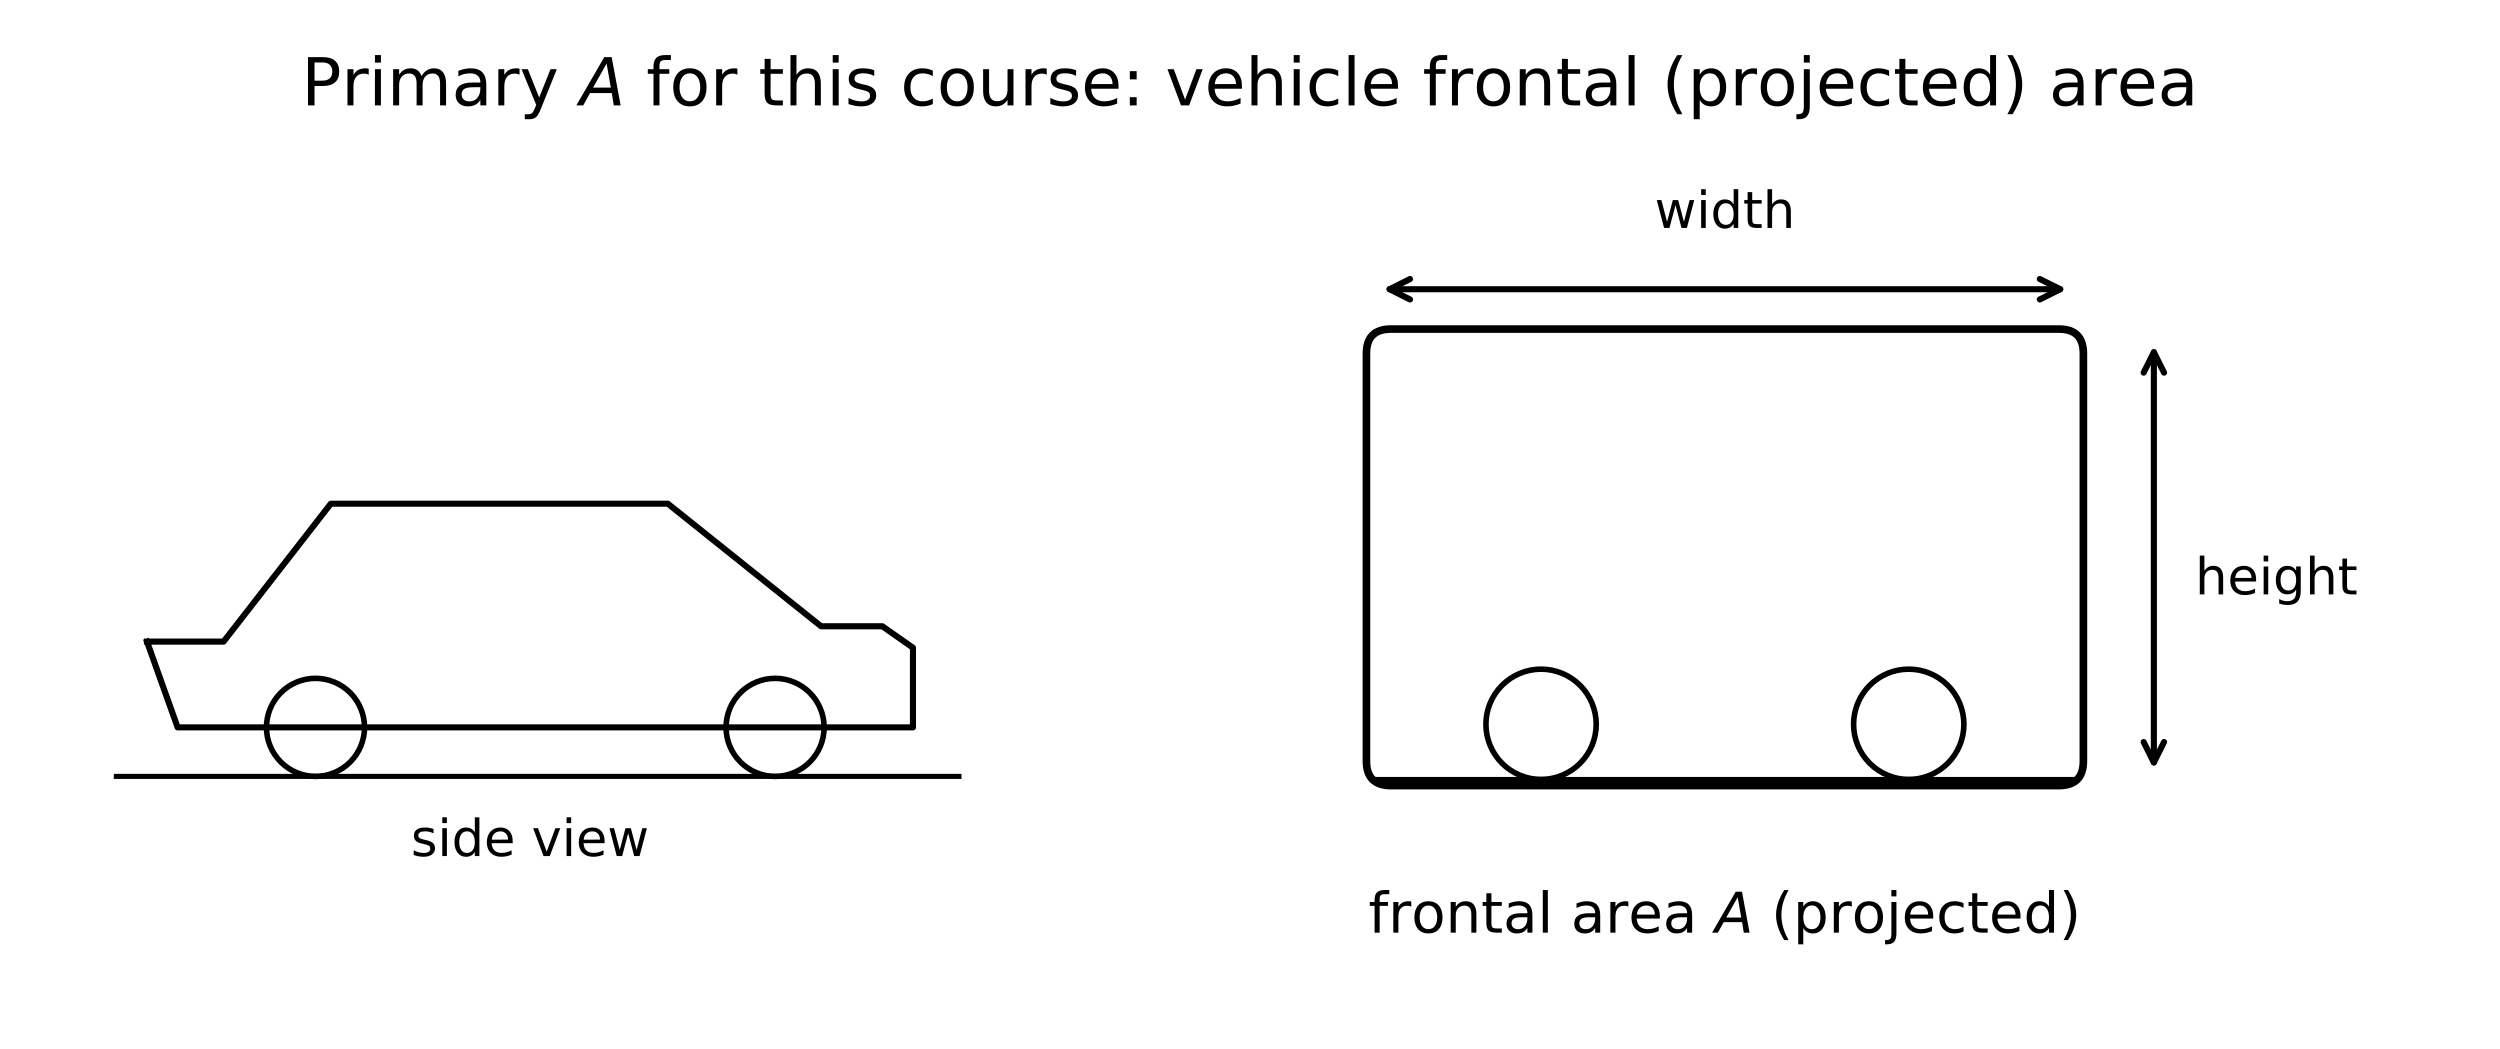
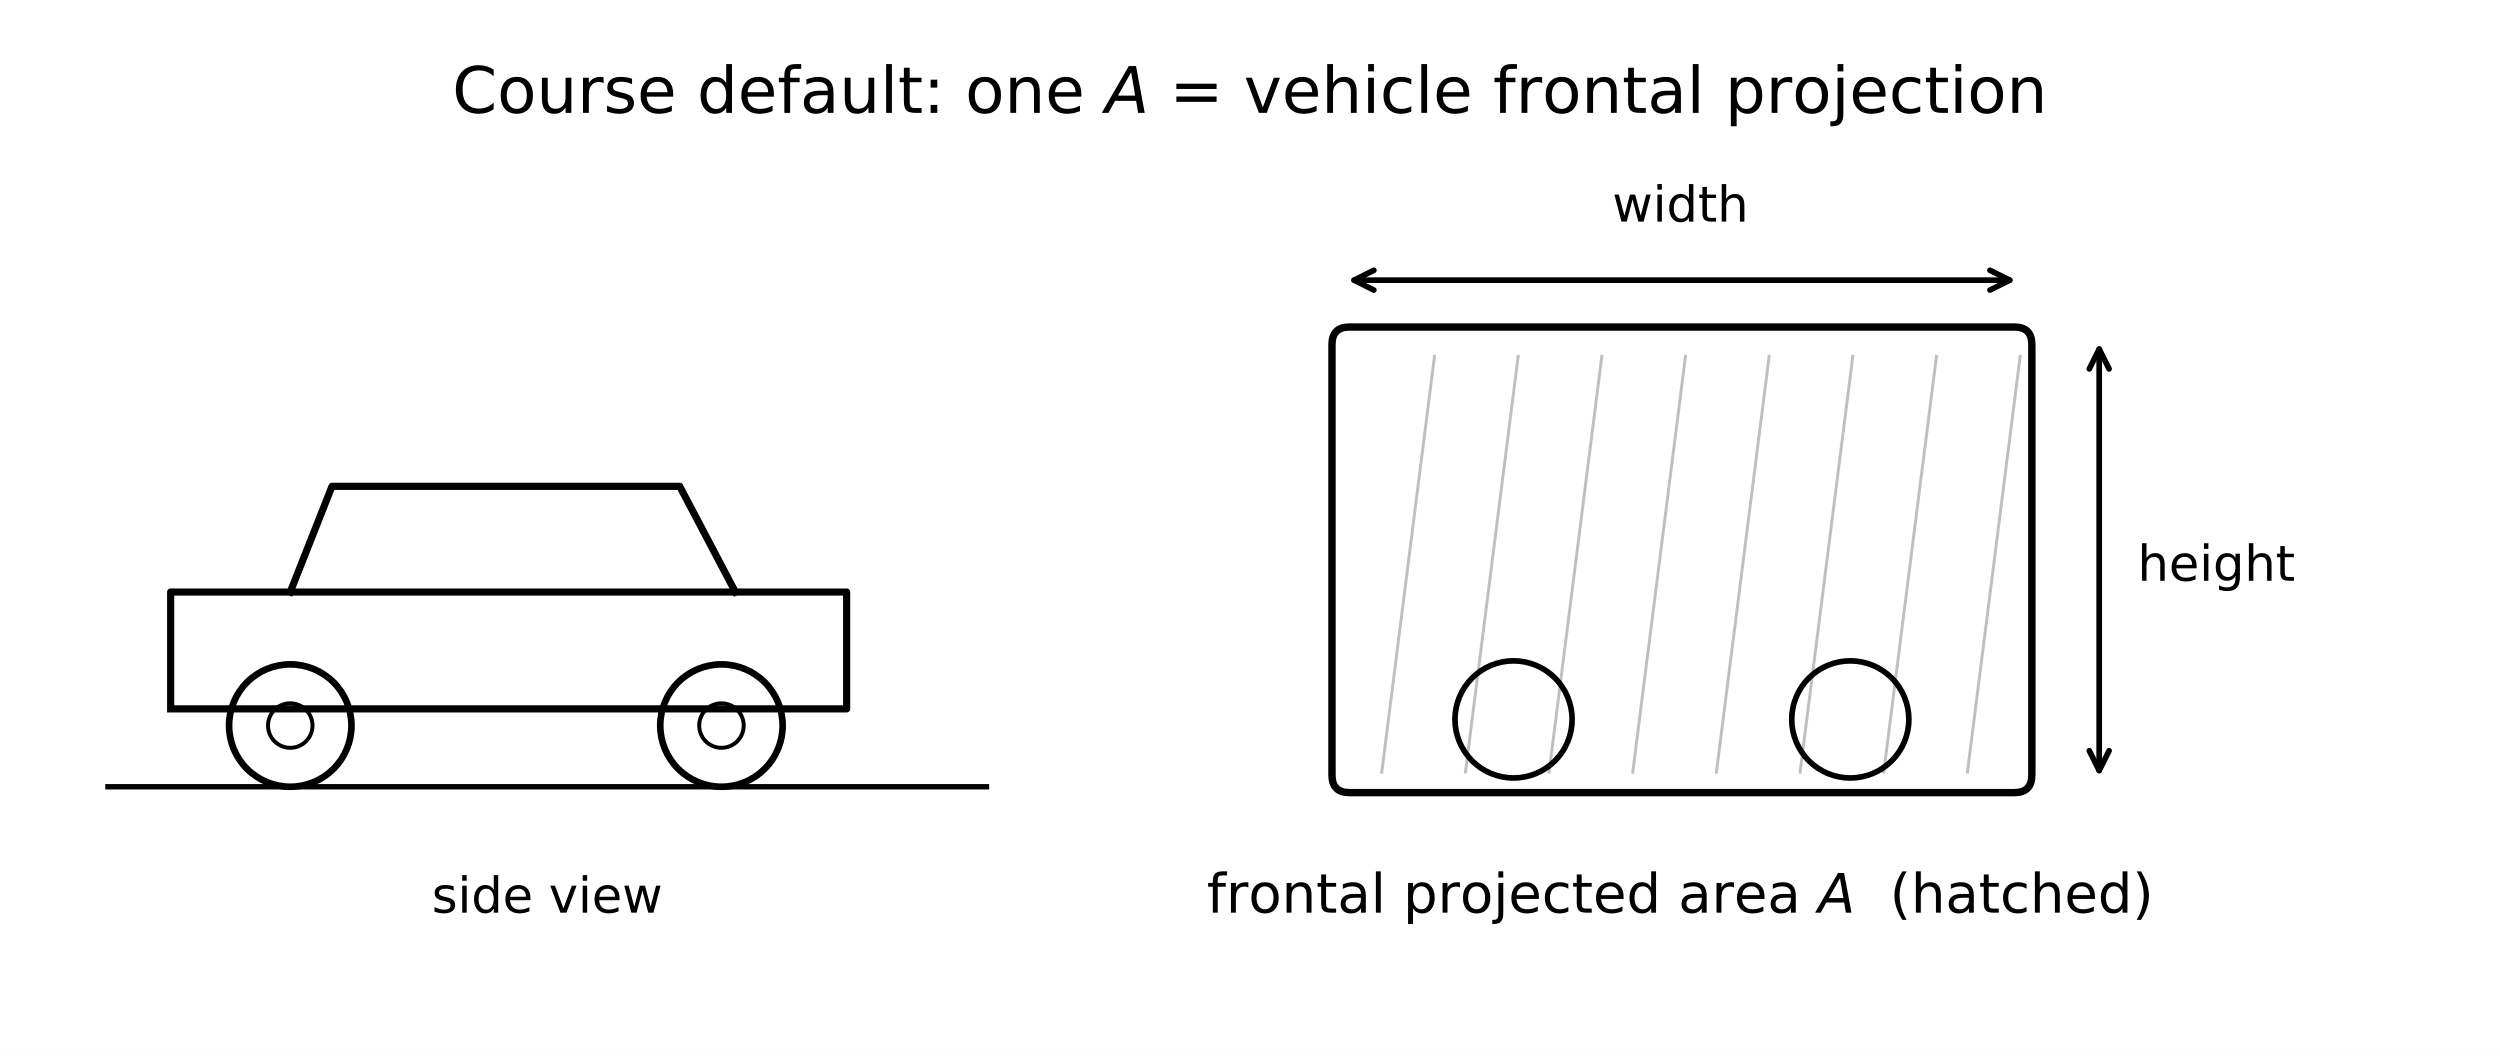
- <svg xmlns="http://www.w3.org/2000/svg" xmlns:xlink="http://www.w3.org/1999/xlink" width="490.32pt" height="205.738pt" viewBox="0 0 490.32 205.738" version="1.1">
+ <svg xmlns="http://www.w3.org/2000/svg" xmlns:xlink="http://www.w3.org/1999/xlink" width="505.8pt" height="213.609pt" viewBox="0 0 505.8 213.609" version="1.1">
  <defs>
    <style type="text/css">*{stroke-linejoin: round; stroke-linecap: butt}</style>
  </defs>
  <g id="figure_1">
    <g id="patch_1">
-       <path d="M 0 205.738  L 490.32 205.738  L 490.32 0  L 0 0  z " style="fill: #ffffff" />
+       <path d="M 0 213.609  L 505.8 213.609  L 505.8 0  L 0 0  z " style="fill: #ffffff" />
    </g>
    <g id="axes_1">
+       <g id="line2d_1">
+         <path d="M 279.56 156.216  L 290.224 72.088  " clip-path="url(#p36bef9a2fd)" style="fill: none; stroke: #bfbfbf; stroke-width: 0.6; stroke-linecap: square" />
+       </g>
+       <g id="line2d_2">
+         <path d="M 296.487 156.216  L 307.151 72.088  " clip-path="url(#p36bef9a2fd)" style="fill: none; stroke: #bfbfbf; stroke-width: 0.6; stroke-linecap: square" />
+       </g>
+       <g id="line2d_3">
+         <path d="M 313.414 156.216  L 324.078 72.088  " clip-path="url(#p36bef9a2fd)" style="fill: none; stroke: #bfbfbf; stroke-width: 0.6; stroke-linecap: square" />
+       </g>
+       <g id="line2d_4">
+         <path d="M 330.341 156.216  L 341.005 72.088  " clip-path="url(#p36bef9a2fd)" style="fill: none; stroke: #bfbfbf; stroke-width: 0.6; stroke-linecap: square" />
+       </g>
+       <g id="line2d_5">
+         <path d="M 347.268 156.216  L 357.932 72.088  " clip-path="url(#p36bef9a2fd)" style="fill: none; stroke: #bfbfbf; stroke-width: 0.6; stroke-linecap: square" />
+       </g>
+       <g id="line2d_6">
+         <path d="M 364.195 156.216  L 374.859 72.088  " clip-path="url(#p36bef9a2fd)" style="fill: none; stroke: #bfbfbf; stroke-width: 0.6; stroke-linecap: square" />
+       </g>
+       <g id="line2d_7">
+         <path d="M 381.122 156.216  L 391.786 72.088  " clip-path="url(#p36bef9a2fd)" style="fill: none; stroke: #bfbfbf; stroke-width: 0.6; stroke-linecap: square" />
+       </g>
+       <g id="line2d_8">
+         <path d="M 398.049 156.216  L 408.713 72.088  " clip-path="url(#p36bef9a2fd)" style="fill: none; stroke: #bfbfbf; stroke-width: 0.6; stroke-linecap: square" />
+       </g>
+       <g id="line2d_9">
+         <path d="M 21.847 159.178  L 199.58 159.178  " clip-path="url(#p36bef9a2fd)" style="fill: none; stroke: #000000; stroke-width: 1.1; stroke-linecap: square" />
+       </g>
+       <g id="line2d_10">
+         <path d="M 34.525 143.419  L 171.291 143.419  L 171.291 119.78  L 34.525 119.78  L 34.525 143.419  " clip-path="url(#p36bef9a2fd)" style="fill: none; stroke: #000000; stroke-width: 1.45; stroke-linecap: square" />
+       </g>
+       <g id="line2d_11">
+         <path d="M 58.726 119.78  L 67.169 98.393  L 137.521 98.393  L 148.778 119.78  " clip-path="url(#p36bef9a2fd)" style="fill: none; stroke: #000000; stroke-width: 1.45; stroke-linecap: square" />
+       </g>
      <g id="patch_2">
-         <path d="M 61.878 152.273  C 64.428 152.273 66.874 151.26 68.677 149.457  C 70.48 147.654 71.493 145.208 71.493 142.658  C 71.493 140.108 70.48 137.663 68.677 135.859  C 66.874 134.056 64.428 133.043 61.878 133.043  C 59.329 133.043 56.883 134.056 55.08 135.859  C 53.277 137.663 52.264 140.108 52.264 142.658  C 52.264 145.208 53.277 147.654 55.08 149.457  C 56.883 151.26 59.329 152.273 61.878 152.273  L 61.878 152.273  z " clip-path="url(#p92dc702e60)" style="fill: none; stroke: #000000; stroke-width: 1.1; stroke-linejoin: miter" />
+         <path d="M 58.726 159.178  C 62.01 159.178 65.16 157.873 67.482 155.551  C 69.804 153.229 71.108 150.079 71.108 146.796  C 71.108 143.512 69.804 140.362 67.482 138.04  C 65.16 135.718 62.01 134.414 58.726 134.414  C 55.443 134.414 52.293 135.718 49.971 138.04  C 47.649 140.362 46.344 143.512 46.344 146.796  C 46.344 150.079 47.649 153.229 49.971 155.551  C 52.293 157.873 55.443 159.178 58.726 159.178  L 58.726 159.178  z " clip-path="url(#p36bef9a2fd)" style="fill: none; stroke: #000000; stroke-width: 1.35; stroke-linejoin: miter" />
      </g>
      <g id="patch_3">
-         <path d="M 152.017 152.273  C 154.567 152.273 157.013 151.26 158.816 149.457  C 160.619 147.654 161.632 145.208 161.632 142.658  C 161.632 140.108 160.619 137.663 158.816 135.859  C 157.013 134.056 154.567 133.043 152.017 133.043  C 149.467 133.043 147.021 134.056 145.218 135.859  C 143.415 137.663 142.402 140.108 142.402 142.658  C 142.402 145.208 143.415 147.654 145.218 149.457  C 147.021 151.26 149.467 152.273 152.017 152.273  L 152.017 152.273  z " clip-path="url(#p92dc702e60)" style="fill: none; stroke: #000000; stroke-width: 1.1; stroke-linejoin: miter" />
+         <path d="M 58.726 151.298  C 59.92 151.298 61.066 150.824 61.91 149.979  C 62.754 149.135 63.229 147.99 63.229 146.796  C 63.229 145.602 62.754 144.456 61.91 143.612  C 61.066 142.768 59.92 142.293 58.726 142.293  C 57.532 142.293 56.387 142.768 55.543 143.612  C 54.698 144.456 54.224 145.602 54.224 146.796  C 54.224 147.99 54.698 149.135 55.543 149.979  C 56.387 150.824 57.532 151.298 58.726 151.298  L 58.726 151.298  z " clip-path="url(#p36bef9a2fd)" style="fill: none; stroke: #000000; stroke-width: 0.8; stroke-linejoin: miter" />
      </g>
      <g id="patch_4">
-         <path d="M 272.802 154.076  L 403.804 154.076  Q 408.611 154.076 408.611 149.268  L 408.611 69.346  Q 408.611 64.538 403.804 64.538  L 272.802 64.538  Q 267.995 64.538 267.995 69.346  L 267.995 149.268  Q 267.995 154.076 272.802 154.076  L 272.802 154.076  z " clip-path="url(#p92dc702e60)" style="fill: none; stroke: #000000; stroke-width: 1.5; stroke-linejoin: miter" />
+         <path d="M 145.964 159.178  C 149.248 159.178 152.397 157.873 154.719 155.551  C 157.041 153.229 158.346 150.079 158.346 146.796  C 158.346 143.512 157.041 140.362 154.719 138.04  C 152.397 135.718 149.248 134.414 145.964 134.414  C 142.68 134.414 139.53 135.718 137.208 138.04  C 134.886 140.362 133.582 143.512 133.582 146.796  C 133.582 150.079 134.886 153.229 137.208 155.551  C 139.53 157.873 142.68 159.178 145.964 159.178  L 145.964 159.178  z " clip-path="url(#p36bef9a2fd)" style="fill: none; stroke: #000000; stroke-width: 1.35; stroke-linejoin: miter" />
      </g>
      <g id="patch_5">
-         <path d="M 302.248 152.874  C 305.116 152.874 307.868 151.734 309.896 149.706  C 311.925 147.677 313.064 144.926 313.064 142.057  C 313.064 139.189 311.925 136.437 309.896 134.409  C 307.868 132.38 305.116 131.241 302.248 131.241  C 299.379 131.241 296.628 132.38 294.599 134.409  C 292.571 136.437 291.431 139.189 291.431 142.057  C 291.431 144.926 292.571 147.677 294.599 149.706  C 296.628 151.734 299.379 152.874 302.248 152.874  L 302.248 152.874  z " clip-path="url(#p92dc702e60)" style="fill: none; stroke: #000000; stroke-width: 1.1; stroke-linejoin: miter" />
-       </g>
-       <g id="patch_6">
-         <path d="M 374.358 152.874  C 377.227 152.874 379.979 151.734 382.007 149.706  C 384.035 147.677 385.175 144.926 385.175 142.057  C 385.175 139.189 384.035 136.437 382.007 134.409  C 379.979 132.38 377.227 131.241 374.358 131.241  C 371.49 131.241 368.738 132.38 366.71 134.409  C 364.682 136.437 363.542 139.189 363.542 142.057  C 363.542 144.926 364.682 147.677 366.71 149.706  C 368.738 151.734 371.49 152.874 374.358 152.874  L 374.358 152.874  z " clip-path="url(#p92dc702e60)" style="fill: none; stroke: #000000; stroke-width: 1.1; stroke-linejoin: miter" />
-       </g>
-       <g id="line2d_1">
-         <path d="M 28.828 125.832  L 43.851 125.832  L 64.883 98.791  L 130.985 98.791  L 161.031 122.828  L 173.049 122.828  L 179.058 127.034  L 179.058 142.658  L 167.04 142.658  L 34.837 142.658  L 28.828 125.832  " clip-path="url(#p92dc702e60)" style="fill: none; stroke: #000000; stroke-width: 1.2; stroke-linecap: square" />
-       </g>
-       <g id="line2d_2">
-         <path d="M 22.818 152.273  L 188.072 152.273  " clip-path="url(#p92dc702e60)" style="fill: none; stroke: #000000; stroke-linecap: square" />
-       </g>
-       <g id="line2d_3">
-         <path d="M 269.197 152.874  L 407.409 152.874  " clip-path="url(#p92dc702e60)" style="fill: none; stroke: #000000; stroke-linecap: square" />
+         <path d="M 145.964 151.298  C 147.158 151.298 148.303 150.824 149.148 149.979  C 149.992 149.135 150.466 147.99 150.466 146.796  C 150.466 145.602 149.992 144.456 149.148 143.612  C 148.303 142.768 147.158 142.293 145.964 142.293  C 144.77 142.293 143.624 142.768 142.78 143.612  C 141.936 144.456 141.461 145.602 141.461 146.796  C 141.461 147.99 141.936 149.135 142.78 149.979  C 143.624 150.824 144.77 151.298 145.964 151.298  L 145.964 151.298  z " clip-path="url(#p36bef9a2fd)" style="fill: none; stroke: #000000; stroke-width: 0.8; stroke-linejoin: miter" />
      </g>
      <g id="text_1">
-         <g transform="translate(80.59542 167.8969) scale(0.1 -0.1)">
+         <g transform="translate(87.36568 184.6529) scale(0.1 -0.1)">
          <defs>
            <path id="DejaVuSans-73" d="M 2834 3397  L 2834 2853  Q 2591 2978 2328 3040  Q 2066 3103 1784 3103  Q 1356 3103 1142 2972  Q 928 2841 928 2578  Q 928 2378 1081 2264  Q 1234 2150 1697 2047  L 1894 2003  Q 2506 1872 2764 1633  Q 3022 1394 3022 966  Q 3022 478 2636 193  Q 2250 -91 1575 -91  Q 1294 -91 989 -36  Q 684 19 347 128  L 347 722  Q 666 556 975 473  Q 1284 391 1588 391  Q 1994 391 2212 530  Q 2431 669 2431 922  Q 2431 1156 2273 1281  Q 2116 1406 1581 1522  L 1381 1569  Q 847 1681 609 1914  Q 372 2147 372 2553  Q 372 3047 722 3315  Q 1072 3584 1716 3584  Q 2034 3584 2315 3537  Q 2597 3491 2834 3397  z " transform="scale(0.015625)" />
            <path id="DejaVuSans-69" d="M 603 3500  L 1178 3500  L 1178 0  L 603 0  L 603 3500  z M 603 4863  L 1178 4863  L 1178 4134  L 603 4134  L 603 4863  z " transform="scale(0.015625)" />
            <path id="DejaVuSans-64" d="M 2906 2969  L 2906 4863  L 3481 4863  L 3481 0  L 2906 0  L 2906 525  Q 2725 213 2448 61  Q 2172 -91 1784 -91  Q 1150 -91 751 415  Q 353 922 353 1747  Q 353 2572 751 3078  Q 1150 3584 1784 3584  Q 2172 3584 2448 3432  Q 2725 3281 2906 2969  z M 947 1747  Q 947 1113 1208 752  Q 1469 391 1925 391  Q 2381 391 2643 752  Q 2906 1113 2906 1747  Q 2906 2381 2643 2742  Q 2381 3103 1925 3103  Q 1469 3103 1208 2742  Q 947 2381 947 1747  z " transform="scale(0.015625)" />
            <path id="DejaVuSans-65" d="M 3597 1894  L 3597 1613  L 953 1613  Q 991 1019 1311 708  Q 1631 397 2203 397  Q 2534 397 2845 478  Q 3156 559 3463 722  L 3463 178  Q 3153 47 2828 -22  Q 2503 -91 2169 -91  Q 1331 -91 842 396  Q 353 884 353 1716  Q 353 2575 817 3079  Q 1281 3584 2069 3584  Q 2775 3584 3186 3129  Q 3597 2675 3597 1894  z M 3022 2063  Q 3016 2534 2758 2815  Q 2500 3097 2075 3097  Q 1594 3097 1305 2825  Q 1016 2553 972 2059  L 3022 2063  z " transform="scale(0.015625)" />
            <path id="DejaVuSans-20" transform="scale(0.015625)" />
            <path id="DejaVuSans-76" d="M 191 3500  L 800 3500  L 1894 563  L 2988 3500  L 3597 3500  L 2284 0  L 1503 0  L 191 3500  z " transform="scale(0.015625)" />
            <path id="DejaVuSans-77" d="M 269 3500  L 844 3500  L 1563 769  L 2278 3500  L 2956 3500  L 3675 769  L 4391 3500  L 4966 3500  L 4050 0  L 3372 0  L 2619 2869  L 1863 0  L 1184 0  L 269 3500  z " transform="scale(0.015625)" />
          </defs>
          <use xlink:href="#DejaVuSans-73" />
          <use xlink:href="#DejaVuSans-69" transform="translate(52.09961 0)" />
          <use xlink:href="#DejaVuSans-64" transform="translate(79.88281 0)" />
          <use xlink:href="#DejaVuSans-65" transform="translate(143.3594 0)" />
          <use xlink:href="#DejaVuSans-20" transform="translate(204.8828 0)" />
          <use xlink:href="#DejaVuSans-76" transform="translate(236.6699 0)" />
          <use xlink:href="#DejaVuSans-69" transform="translate(295.8496 0)" />
          <use xlink:href="#DejaVuSans-65" transform="translate(323.6328 0)" />
          <use xlink:href="#DejaVuSans-77" transform="translate(385.1562 0)" />
        </g>
      </g>
+       <g id="patch_6">
+         <path d="M 273.043 160.363  L 407.528 160.363  Q 411.083 160.363 411.083 156.808  L 411.083 69.719  Q 411.083 66.164 407.528 66.164  L 273.043 66.164  Q 269.488 66.164 269.488 69.719  L 269.488 156.808  Q 269.488 160.363 273.043 160.363  L 273.043 160.363  z " clip-path="url(#p36bef9a2fd)" style="fill: none; stroke: #000000; stroke-width: 1.5; stroke-linejoin: miter" />
+       </g>
      <g id="patch_7">
-         <path d="M 404.064 56.726  Q 338.301 56.726 272.538 56.726  " style="fill: none; stroke: #000000; stroke-width: 1.2; stroke-linecap: round" />
-         <path d="M 400.064 54.726  L 404.064 56.726  L 400.064 58.726  " style="fill: none; stroke: #000000; stroke-width: 1.2; stroke-linecap: round" />
-         <path d="M 276.538 58.726  L 272.538 56.726  L 276.538 54.726  " style="fill: none; stroke: #000000; stroke-width: 1.2; stroke-linecap: round" />
+         <path d="M 306.22 157.4  C 309.362 157.4 312.376 156.152 314.598 153.93  C 316.82 151.708 318.069 148.694 318.069 145.552  C 318.069 142.409 316.82 139.395 314.598 137.173  C 312.376 134.951 309.362 133.703 306.22 133.703  C 303.078 133.703 300.064 134.951 297.842 137.173  C 295.62 139.395 294.371 142.409 294.371 145.552  C 294.371 148.694 295.62 151.708 297.842 153.93  C 300.064 156.152 303.078 157.4 306.22 157.4  L 306.22 157.4  z " clip-path="url(#p36bef9a2fd)" style="fill: none; stroke: #000000; stroke-width: 1.15; stroke-linejoin: miter" />
      </g>
      <g id="patch_8">
-         <path d="M 422.432 69.084  Q 422.432 109.309 422.432 149.534  " style="fill: none; stroke: #000000; stroke-width: 1.2; stroke-linecap: round" />
-         <path d="M 420.432 73.084  L 422.432 69.084  L 424.432 73.084  " style="fill: none; stroke: #000000; stroke-width: 1.2; stroke-linecap: round" />
-         <path d="M 424.432 145.534  L 422.432 149.534  L 420.432 145.534  " style="fill: none; stroke: #000000; stroke-width: 1.2; stroke-linecap: round" />
+         <path d="M 374.351 157.4  C 377.493 157.4 380.508 156.152 382.73 153.93  C 384.952 151.708 386.2 148.694 386.2 145.552  C 386.2 142.409 384.952 139.395 382.73 137.173  C 380.508 134.951 377.493 133.703 374.351 133.703  C 371.209 133.703 368.195 134.951 365.973 137.173  C 363.751 139.395 362.502 142.409 362.502 145.552  C 362.502 148.694 363.751 151.708 365.973 153.93  C 368.195 156.152 371.209 157.4 374.351 157.4  L 374.351 157.4  z " clip-path="url(#p36bef9a2fd)" style="fill: none; stroke: #000000; stroke-width: 1.15; stroke-linejoin: miter" />
+       </g>
+       <g id="patch_9">
+         <path d="M 406.611 56.685  Q 340.284 56.685 273.957 56.685  " style="fill: none; stroke: #000000; stroke-width: 1.15; stroke-linecap: round" />
+         <path d="M 402.611 54.685  L 406.611 56.685  L 402.611 58.685  " style="fill: none; stroke: #000000; stroke-width: 1.15; stroke-linecap: round" />
+         <path d="M 277.957 58.685  L 273.957 56.685  L 277.957 54.685  " style="fill: none; stroke: #000000; stroke-width: 1.15; stroke-linecap: round" />
+       </g>
+       <g id="patch_10">
+         <path d="M 424.709 70.633  Q 424.709 113.263 424.709 155.894  " style="fill: none; stroke: #000000; stroke-width: 1.15; stroke-linecap: round" />
+         <path d="M 422.709 74.633  L 424.709 70.633  L 426.709 74.633  " style="fill: none; stroke: #000000; stroke-width: 1.15; stroke-linecap: round" />
+         <path d="M 426.709 151.894  L 424.709 155.894  L 422.709 151.894  " style="fill: none; stroke: #000000; stroke-width: 1.15; stroke-linecap: round" />
      </g>
      <g id="text_2">
-         <g transform="translate(324.5218 44.70769) scale(0.1 -0.1)">
+         <g transform="translate(326.2081 44.836) scale(0.1 -0.1)">
          <defs>
            <path id="DejaVuSans-74" d="M 1172 4494  L 1172 3500  L 2356 3500  L 2356 3053  L 1172 3053  L 1172 1153  Q 1172 725 1289 603  Q 1406 481 1766 481  L 2356 481  L 2356 0  L 1766 0  Q 1100 0 847 248  Q 594 497 594 1153  L 594 3053  L 172 3053  L 172 3500  L 594 3500  L 594 4494  L 1172 4494  z " transform="scale(0.015625)" />
            <path id="DejaVuSans-68" d="M 3513 2113  L 3513 0  L 2938 0  L 2938 2094  Q 2938 2591 2744 2837  Q 2550 3084 2163 3084  Q 1697 3084 1428 2787  Q 1159 2491 1159 1978  L 1159 0  L 581 0  L 581 4863  L 1159 4863  L 1159 2956  Q 1366 3272 1645 3428  Q 1925 3584 2291 3584  Q 2894 3584 3203 3211  Q 3513 2838 3513 2113  z " transform="scale(0.015625)" />
          </defs>
          <use xlink:href="#DejaVuSans-77" />
          <use xlink:href="#DejaVuSans-69" transform="translate(81.78711 0)" />
          <use xlink:href="#DejaVuSans-64" transform="translate(109.5703 0)" />
          <use xlink:href="#DejaVuSans-74" transform="translate(173.0469 0)" />
          <use xlink:href="#DejaVuSans-68" transform="translate(212.2559 0)" />
        </g>
      </g>
      <g id="text_3">
-         <g transform="translate(430.5317 116.5732) scale(0.1 -0.1)">
+         <g transform="translate(432.4692 117.5038) scale(0.1 -0.1)">
          <defs>
            <path id="DejaVuSans-67" d="M 2906 1791  Q 2906 2416 2648 2759  Q 2391 3103 1925 3103  Q 1463 3103 1205 2759  Q 947 2416 947 1791  Q 947 1169 1205 825  Q 1463 481 1925 481  Q 2391 481 2648 825  Q 2906 1169 2906 1791  z M 3481 434  Q 3481 -459 3084 -895  Q 2688 -1331 1869 -1331  Q 1566 -1331 1297 -1286  Q 1028 -1241 775 -1147  L 775 -588  Q 1028 -725 1275 -790  Q 1522 -856 1778 -856  Q 2344 -856 2625 -561  Q 2906 -266 2906 331  L 2906 616  Q 2728 306 2450 153  Q 2172 0 1784 0  Q 1141 0 747 490  Q 353 981 353 1791  Q 353 2603 747 3093  Q 1141 3584 1784 3584  Q 2172 3584 2450 3431  Q 2728 3278 2906 2969  L 2906 3500  L 3481 3500  L 3481 434  z " transform="scale(0.015625)" />
          </defs>
          <use xlink:href="#DejaVuSans-68" />
          <use xlink:href="#DejaVuSans-65" transform="translate(63.37891 0)" />
          <use xlink:href="#DejaVuSans-69" transform="translate(124.9023 0)" />
          <use xlink:href="#DejaVuSans-67" transform="translate(152.6855 0)" />
          <use xlink:href="#DejaVuSans-68" transform="translate(216.1621 0)" />
          <use xlink:href="#DejaVuSans-74" transform="translate(279.541 0)" />
        </g>
      </g>
      <g id="text_4">
-         <g transform="translate(268.3981 182.92) scale(0.11 -0.11)">
+         <g transform="translate(244.1793 184.6529) scale(0.11 -0.11)">
          <defs>
            <path id="DejaVuSans-66" d="M 2375 4863  L 2375 4384  L 1825 4384  Q 1516 4384 1395 4259  Q 1275 4134 1275 3809  L 1275 3500  L 2222 3500  L 2222 3053  L 1275 3053  L 1275 0  L 697 0  L 697 3053  L 147 3053  L 147 3500  L 697 3500  L 697 3744  Q 697 4328 969 4595  Q 1241 4863 1831 4863  L 2375 4863  z " transform="scale(0.015625)" />
            <path id="DejaVuSans-72" d="M 2631 2963  Q 2534 3019 2420 3045  Q 2306 3072 2169 3072  Q 1681 3072 1420 2755  Q 1159 2438 1159 1844  L 1159 0  L 581 0  L 581 3500  L 1159 3500  L 1159 2956  Q 1341 3275 1631 3429  Q 1922 3584 2338 3584  Q 2397 3584 2469 3576  Q 2541 3569 2628 3553  L 2631 2963  z " transform="scale(0.015625)" />
            <path id="DejaVuSans-6f" d="M 1959 3097  Q 1497 3097 1228 2736  Q 959 2375 959 1747  Q 959 1119 1226 758  Q 1494 397 1959 397  Q 2419 397 2687 759  Q 2956 1122 2956 1747  Q 2956 2369 2687 2733  Q 2419 3097 1959 3097  z M 1959 3584  Q 2709 3584 3137 3096  Q 3566 2609 3566 1747  Q 3566 888 3137 398  Q 2709 -91 1959 -91  Q 1206 -91 779 398  Q 353 888 353 1747  Q 353 2609 779 3096  Q 1206 3584 1959 3584  z " transform="scale(0.015625)" />
            <path id="DejaVuSans-6e" d="M 3513 2113  L 3513 0  L 2938 0  L 2938 2094  Q 2938 2591 2744 2837  Q 2550 3084 2163 3084  Q 1697 3084 1428 2787  Q 1159 2491 1159 1978  L 1159 0  L 581 0  L 581 3500  L 1159 3500  L 1159 2956  Q 1366 3272 1645 3428  Q 1925 3584 2291 3584  Q 2894 3584 3203 3211  Q 3513 2838 3513 2113  z " transform="scale(0.015625)" />
            <path id="DejaVuSans-61" d="M 2194 1759  Q 1497 1759 1228 1600  Q 959 1441 959 1056  Q 959 750 1161 570  Q 1363 391 1709 391  Q 2188 391 2477 730  Q 2766 1069 2766 1631  L 2766 1759  L 2194 1759  z M 3341 1997  L 3341 0  L 2766 0  L 2766 531  Q 2569 213 2275 61  Q 1981 -91 1556 -91  Q 1019 -91 701 211  Q 384 513 384 1019  Q 384 1609 779 1909  Q 1175 2209 1959 2209  L 2766 2209  L 2766 2266  Q 2766 2663 2505 2880  Q 2244 3097 1772 3097  Q 1472 3097 1187 3025  Q 903 2953 641 2809  L 641 3341  Q 956 3463 1253 3523  Q 1550 3584 1831 3584  Q 2591 3584 2966 3190  Q 3341 2797 3341 1997  z " transform="scale(0.015625)" />
            <path id="DejaVuSans-6c" d="M 603 4863  L 1178 4863  L 1178 0  L 603 0  L 603 4863  z " transform="scale(0.015625)" />
-             <path id="DejaVuSans-Oblique-41" d="M 2356 4666  L 3072 4666  L 3938 0  L 3278 0  L 3084 1197  L 984 1197  L 325 0  L -341 0  L 2356 4666  z M 2584 4044  L 1275 1722  L 2988 1722  L 2584 4044  z " transform="scale(0.015625)" />
-             <path id="DejaVuSans-28" d="M 1984 4856  Q 1566 4138 1362 3434  Q 1159 2731 1159 2009  Q 1159 1288 1364 580  Q 1569 -128 1984 -844  L 1484 -844  Q 1016 -109 783 600  Q 550 1309 550 2009  Q 550 2706 781 3412  Q 1013 4119 1484 4856  L 1984 4856  z " transform="scale(0.015625)" />
            <path id="DejaVuSans-70" d="M 1159 525  L 1159 -1331  L 581 -1331  L 581 3500  L 1159 3500  L 1159 2969  Q 1341 3281 1617 3432  Q 1894 3584 2278 3584  Q 2916 3584 3314 3078  Q 3713 2572 3713 1747  Q 3713 922 3314 415  Q 2916 -91 2278 -91  Q 1894 -91 1617 61  Q 1341 213 1159 525  z M 3116 1747  Q 3116 2381 2855 2742  Q 2594 3103 2138 3103  Q 1681 3103 1420 2742  Q 1159 2381 1159 1747  Q 1159 1113 1420 752  Q 1681 391 2138 391  Q 2594 391 2855 752  Q 3116 1113 3116 1747  z " transform="scale(0.015625)" />
            <path id="DejaVuSans-6a" d="M 603 3500  L 1178 3500  L 1178 -63  Q 1178 -731 923 -1031  Q 669 -1331 103 -1331  L -116 -1331  L -116 -844  L 38 -844  Q 366 -844 484 -692  Q 603 -541 603 -63  L 603 3500  z M 603 4863  L 1178 4863  L 1178 4134  L 603 4134  L 603 4863  z " transform="scale(0.015625)" />
            <path id="DejaVuSans-63" d="M 3122 3366  L 3122 2828  Q 2878 2963 2633 3030  Q 2388 3097 2138 3097  Q 1578 3097 1268 2742  Q 959 2388 959 1747  Q 959 1106 1268 751  Q 1578 397 2138 397  Q 2388 397 2633 464  Q 2878 531 3122 666  L 3122 134  Q 2881 22 2623 -34  Q 2366 -91 2075 -91  Q 1284 -91 818 406  Q 353 903 353 1747  Q 353 2603 823 3093  Q 1294 3584 2113 3584  Q 2378 3584 2631 3529  Q 2884 3475 3122 3366  z " transform="scale(0.015625)" />
+             <path id="DejaVuSans-Oblique-41" d="M 2356 4666  L 3072 4666  L 3938 0  L 3278 0  L 3084 1197  L 984 1197  L 325 0  L -341 0  L 2356 4666  z M 2584 4044  L 1275 1722  L 2988 1722  L 2584 4044  z " transform="scale(0.015625)" />
+             <path id="DejaVuSans-28" d="M 1984 4856  Q 1566 4138 1362 3434  Q 1159 2731 1159 2009  Q 1159 1288 1364 580  Q 1569 -128 1984 -844  L 1484 -844  Q 1016 -109 783 600  Q 550 1309 550 2009  Q 550 2706 781 3412  Q 1013 4119 1484 4856  L 1984 4856  z " transform="scale(0.015625)" />
            <path id="DejaVuSans-29" d="M 513 4856  L 1013 4856  Q 1481 4119 1714 3412  Q 1947 2706 1947 2009  Q 1947 1309 1714 600  Q 1481 -109 1013 -844  L 513 -844  Q 928 -128 1133 580  Q 1338 1288 1338 2009  Q 1338 2731 1133 3434  Q 928 4138 513 4856  z " transform="scale(0.015625)" />
          </defs>
          <use xlink:href="#DejaVuSans-66" transform="translate(0 0.015625)" />
          <use xlink:href="#DejaVuSans-72" transform="translate(35.20508 0.015625)" />
          <use xlink:href="#DejaVuSans-6f" transform="translate(76.31836 0.015625)" />
          <use xlink:href="#DejaVuSans-6e" transform="translate(137.5 0.015625)" />
          <use xlink:href="#DejaVuSans-74" transform="translate(200.8789 0.015625)" />
          <use xlink:href="#DejaVuSans-61" transform="translate(240.0879 0.015625)" />
          <use xlink:href="#DejaVuSans-6c" transform="translate(301.3672 0.015625)" />
          <use xlink:href="#DejaVuSans-20" transform="translate(329.1504 0.015625)" />
-           <use xlink:href="#DejaVuSans-61" transform="translate(360.9375 0.015625)" />
-           <use xlink:href="#DejaVuSans-72" transform="translate(422.2168 0.015625)" />
-           <use xlink:href="#DejaVuSans-65" transform="translate(463.3301 0.015625)" />
-           <use xlink:href="#DejaVuSans-61" transform="translate(524.8535 0.015625)" />
-           <use xlink:href="#DejaVuSans-20" transform="translate(586.1328 0.015625)" />
-           <use xlink:href="#DejaVuSans-Oblique-41" transform="translate(617.9199 0.015625)" />
-           <use xlink:href="#DejaVuSans-20" transform="translate(686.3281 0.015625)" />
-           <use xlink:href="#DejaVuSans-28" transform="translate(718.1152 0.015625)" />
-           <use xlink:href="#DejaVuSans-70" transform="translate(757.1289 0.015625)" />
-           <use xlink:href="#DejaVuSans-72" transform="translate(820.6055 0.015625)" />
-           <use xlink:href="#DejaVuSans-6f" transform="translate(861.7188 0.015625)" />
-           <use xlink:href="#DejaVuSans-6a" transform="translate(922.9004 0.015625)" />
-           <use xlink:href="#DejaVuSans-65" transform="translate(950.6836 0.015625)" />
-           <use xlink:href="#DejaVuSans-63" transform="translate(1012.207 0.015625)" />
-           <use xlink:href="#DejaVuSans-74" transform="translate(1067.188 0.015625)" />
-           <use xlink:href="#DejaVuSans-65" transform="translate(1106.396 0.015625)" />
-           <use xlink:href="#DejaVuSans-64" transform="translate(1167.92 0.015625)" />
-           <use xlink:href="#DejaVuSans-29" transform="translate(1231.396 0.015625)" />
+           <use xlink:href="#DejaVuSans-70" transform="translate(360.9375 0.015625)" />
+           <use xlink:href="#DejaVuSans-72" transform="translate(424.4141 0.015625)" />
+           <use xlink:href="#DejaVuSans-6f" transform="translate(465.5273 0.015625)" />
+           <use xlink:href="#DejaVuSans-6a" transform="translate(526.709 0.015625)" />
+           <use xlink:href="#DejaVuSans-65" transform="translate(554.4922 0.015625)" />
+           <use xlink:href="#DejaVuSans-63" transform="translate(616.0156 0.015625)" />
+           <use xlink:href="#DejaVuSans-74" transform="translate(670.9961 0.015625)" />
+           <use xlink:href="#DejaVuSans-65" transform="translate(710.2051 0.015625)" />
+           <use xlink:href="#DejaVuSans-64" transform="translate(771.7285 0.015625)" />
+           <use xlink:href="#DejaVuSans-20" transform="translate(835.2051 0.015625)" />
+           <use xlink:href="#DejaVuSans-61" transform="translate(866.9922 0.015625)" />
+           <use xlink:href="#DejaVuSans-72" transform="translate(928.2715 0.015625)" />
+           <use xlink:href="#DejaVuSans-65" transform="translate(969.3848 0.015625)" />
+           <use xlink:href="#DejaVuSans-61" transform="translate(1030.908 0.015625)" />
+           <use xlink:href="#DejaVuSans-20" transform="translate(1092.188 0.015625)" />
+           <use xlink:href="#DejaVuSans-Oblique-41" transform="translate(1123.975 0.015625)" />
+           <use xlink:href="#DejaVuSans-20" transform="translate(1192.383 0.015625)" />
+           <use xlink:href="#DejaVuSans-20" transform="translate(1224.17 0.015625)" />
+           <use xlink:href="#DejaVuSans-28" transform="translate(1255.957 0.015625)" />
+           <use xlink:href="#DejaVuSans-68" transform="translate(1294.971 0.015625)" />
+           <use xlink:href="#DejaVuSans-61" transform="translate(1358.35 0.015625)" />
+           <use xlink:href="#DejaVuSans-74" transform="translate(1419.629 0.015625)" />
+           <use xlink:href="#DejaVuSans-63" transform="translate(1458.838 0.015625)" />
+           <use xlink:href="#DejaVuSans-68" transform="translate(1513.818 0.015625)" />
+           <use xlink:href="#DejaVuSans-65" transform="translate(1577.197 0.015625)" />
+           <use xlink:href="#DejaVuSans-64" transform="translate(1638.721 0.015625)" />
+           <use xlink:href="#DejaVuSans-29" transform="translate(1702.197 0.015625)" />
        </g>
      </g>
      <g id="text_5">
-         <g transform="translate(59.13 20.68) scale(0.13 -0.13)">
-           <defs>
-             <path id="DejaVuSans-50" d="M 1259 4147  L 1259 2394  L 2053 2394  Q 2494 2394 2734 2622  Q 2975 2850 2975 3272  Q 2975 3691 2734 3919  Q 2494 4147 2053 4147  L 1259 4147  z M 628 4666  L 2053 4666  Q 2838 4666 3239 4311  Q 3641 3956 3641 3272  Q 3641 2581 3239 2228  Q 2838 1875 2053 1875  L 1259 1875  L 1259 0  L 628 0  L 628 4666  z " transform="scale(0.015625)" />
-             <path id="DejaVuSans-6d" d="M 3328 2828  Q 3544 3216 3844 3400  Q 4144 3584 4550 3584  Q 5097 3584 5394 3201  Q 5691 2819 5691 2113  L 5691 0  L 5113 0  L 5113 2094  Q 5113 2597 4934 2840  Q 4756 3084 4391 3084  Q 3944 3084 3684 2787  Q 3425 2491 3425 1978  L 3425 0  L 2847 0  L 2847 2094  Q 2847 2600 2669 2842  Q 2491 3084 2119 3084  Q 1678 3084 1418 2786  Q 1159 2488 1159 1978  L 1159 0  L 581 0  L 581 3500  L 1159 3500  L 1159 2956  Q 1356 3278 1631 3431  Q 1906 3584 2284 3584  Q 2666 3584 2933 3390  Q 3200 3197 3328 2828  z " transform="scale(0.015625)" />
-             <path id="DejaVuSans-79" d="M 2059 -325  Q 1816 -950 1584 -1140  Q 1353 -1331 966 -1331  L 506 -1331  L 506 -850  L 844 -850  Q 1081 -850 1212 -737  Q 1344 -625 1503 -206  L 1606 56  L 191 3500  L 800 3500  L 1894 763  L 2988 3500  L 3597 3500  L 2059 -325  z " transform="scale(0.015625)" />
+         <g transform="translate(91.505 22.84) scale(0.13 -0.13)">
+           <defs>
+             <path id="DejaVuSans-43" d="M 4122 4306  L 4122 3641  Q 3803 3938 3442 4084  Q 3081 4231 2675 4231  Q 1875 4231 1450 3742  Q 1025 3253 1025 2328  Q 1025 1406 1450 917  Q 1875 428 2675 428  Q 3081 428 3442 575  Q 3803 722 4122 1019  L 4122 359  Q 3791 134 3420 21  Q 3050 -91 2638 -91  Q 1578 -91 968 557  Q 359 1206 359 2328  Q 359 3453 968 4101  Q 1578 4750 2638 4750  Q 3056 4750 3426 4639  Q 3797 4528 4122 4306  z " transform="scale(0.015625)" />
            <path id="DejaVuSans-75" d="M 544 1381  L 544 3500  L 1119 3500  L 1119 1403  Q 1119 906 1312 657  Q 1506 409 1894 409  Q 2359 409 2629 706  Q 2900 1003 2900 1516  L 2900 3500  L 3475 3500  L 3475 0  L 2900 0  L 2900 538  Q 2691 219 2414 64  Q 2138 -91 1772 -91  Q 1169 -91 856 284  Q 544 659 544 1381  z M 1991 3584  L 1991 3584  z " transform="scale(0.015625)" />
            <path id="DejaVuSans-3a" d="M 750 794  L 1409 794  L 1409 0  L 750 0  L 750 794  z M 750 3309  L 1409 3309  L 1409 2516  L 750 2516  L 750 3309  z " transform="scale(0.015625)" />
-           </defs>
-           <use xlink:href="#DejaVuSans-50" transform="translate(0 0.015625)" />
-           <use xlink:href="#DejaVuSans-72" transform="translate(60.30273 0.015625)" />
-           <use xlink:href="#DejaVuSans-69" transform="translate(101.416 0.015625)" />
-           <use xlink:href="#DejaVuSans-6d" transform="translate(129.1992 0.015625)" />
-           <use xlink:href="#DejaVuSans-61" transform="translate(226.6113 0.015625)" />
-           <use xlink:href="#DejaVuSans-72" transform="translate(287.8906 0.015625)" />
-           <use xlink:href="#DejaVuSans-79" transform="translate(329.0039 0.015625)" />
-           <use xlink:href="#DejaVuSans-20" transform="translate(388.1836 0.015625)" />
-           <use xlink:href="#DejaVuSans-Oblique-41" transform="translate(419.9707 0.015625)" />
-           <use xlink:href="#DejaVuSans-20" transform="translate(488.3789 0.015625)" />
-           <use xlink:href="#DejaVuSans-66" transform="translate(520.166 0.015625)" />
-           <use xlink:href="#DejaVuSans-6f" transform="translate(555.3711 0.015625)" />
-           <use xlink:href="#DejaVuSans-72" transform="translate(616.5527 0.015625)" />
-           <use xlink:href="#DejaVuSans-20" transform="translate(657.666 0.015625)" />
-           <use xlink:href="#DejaVuSans-74" transform="translate(689.4531 0.015625)" />
-           <use xlink:href="#DejaVuSans-68" transform="translate(728.6621 0.015625)" />
-           <use xlink:href="#DejaVuSans-69" transform="translate(792.041 0.015625)" />
-           <use xlink:href="#DejaVuSans-73" transform="translate(819.8242 0.015625)" />
-           <use xlink:href="#DejaVuSans-20" transform="translate(871.9238 0.015625)" />
-           <use xlink:href="#DejaVuSans-63" transform="translate(903.7109 0.015625)" />
-           <use xlink:href="#DejaVuSans-6f" transform="translate(958.6914 0.015625)" />
-           <use xlink:href="#DejaVuSans-75" transform="translate(1019.873 0.015625)" />
-           <use xlink:href="#DejaVuSans-72" transform="translate(1083.252 0.015625)" />
-           <use xlink:href="#DejaVuSans-73" transform="translate(1124.365 0.015625)" />
-           <use xlink:href="#DejaVuSans-65" transform="translate(1176.465 0.015625)" />
-           <use xlink:href="#DejaVuSans-3a" transform="translate(1237.988 0.015625)" />
-           <use xlink:href="#DejaVuSans-20" transform="translate(1271.68 0.015625)" />
-           <use xlink:href="#DejaVuSans-76" transform="translate(1303.467 0.015625)" />
-           <use xlink:href="#DejaVuSans-65" transform="translate(1362.646 0.015625)" />
-           <use xlink:href="#DejaVuSans-68" transform="translate(1424.17 0.015625)" />
-           <use xlink:href="#DejaVuSans-69" transform="translate(1487.549 0.015625)" />
-           <use xlink:href="#DejaVuSans-63" transform="translate(1515.332 0.015625)" />
-           <use xlink:href="#DejaVuSans-6c" transform="translate(1570.312 0.015625)" />
-           <use xlink:href="#DejaVuSans-65" transform="translate(1598.096 0.015625)" />
-           <use xlink:href="#DejaVuSans-20" transform="translate(1659.619 0.015625)" />
-           <use xlink:href="#DejaVuSans-66" transform="translate(1691.406 0.015625)" />
-           <use xlink:href="#DejaVuSans-72" transform="translate(1726.611 0.015625)" />
-           <use xlink:href="#DejaVuSans-6f" transform="translate(1767.725 0.015625)" />
-           <use xlink:href="#DejaVuSans-6e" transform="translate(1828.906 0.015625)" />
-           <use xlink:href="#DejaVuSans-74" transform="translate(1892.285 0.015625)" />
-           <use xlink:href="#DejaVuSans-61" transform="translate(1931.494 0.015625)" />
-           <use xlink:href="#DejaVuSans-6c" transform="translate(1992.773 0.015625)" />
-           <use xlink:href="#DejaVuSans-20" transform="translate(2020.557 0.015625)" />
-           <use xlink:href="#DejaVuSans-28" transform="translate(2052.344 0.015625)" />
-           <use xlink:href="#DejaVuSans-70" transform="translate(2091.357 0.015625)" />
-           <use xlink:href="#DejaVuSans-72" transform="translate(2154.834 0.015625)" />
-           <use xlink:href="#DejaVuSans-6f" transform="translate(2195.947 0.015625)" />
-           <use xlink:href="#DejaVuSans-6a" transform="translate(2257.129 0.015625)" />
-           <use xlink:href="#DejaVuSans-65" transform="translate(2284.912 0.015625)" />
-           <use xlink:href="#DejaVuSans-63" transform="translate(2346.436 0.015625)" />
-           <use xlink:href="#DejaVuSans-74" transform="translate(2401.416 0.015625)" />
-           <use xlink:href="#DejaVuSans-65" transform="translate(2440.625 0.015625)" />
-           <use xlink:href="#DejaVuSans-64" transform="translate(2502.148 0.015625)" />
-           <use xlink:href="#DejaVuSans-29" transform="translate(2565.625 0.015625)" />
-           <use xlink:href="#DejaVuSans-20" transform="translate(2604.639 0.015625)" />
-           <use xlink:href="#DejaVuSans-61" transform="translate(2636.426 0.015625)" />
-           <use xlink:href="#DejaVuSans-72" transform="translate(2697.705 0.015625)" />
-           <use xlink:href="#DejaVuSans-65" transform="translate(2738.818 0.015625)" />
-           <use xlink:href="#DejaVuSans-61" transform="translate(2800.342 0.015625)" />
+             <path id="DejaVuSans-3d" d="M 678 2906  L 4684 2906  L 4684 2381  L 678 2381  L 678 2906  z M 678 1631  L 4684 1631  L 4684 1100  L 678 1100  L 678 1631  z " transform="scale(0.015625)" />
+           </defs>
+           <use xlink:href="#DejaVuSans-43" transform="translate(0 0.015625)" />
+           <use xlink:href="#DejaVuSans-6f" transform="translate(69.82422 0.015625)" />
+           <use xlink:href="#DejaVuSans-75" transform="translate(131.0059 0.015625)" />
+           <use xlink:href="#DejaVuSans-72" transform="translate(194.3848 0.015625)" />
+           <use xlink:href="#DejaVuSans-73" transform="translate(235.498 0.015625)" />
+           <use xlink:href="#DejaVuSans-65" transform="translate(287.5977 0.015625)" />
+           <use xlink:href="#DejaVuSans-20" transform="translate(349.1211 0.015625)" />
+           <use xlink:href="#DejaVuSans-64" transform="translate(380.9082 0.015625)" />
+           <use xlink:href="#DejaVuSans-65" transform="translate(444.3848 0.015625)" />
+           <use xlink:href="#DejaVuSans-66" transform="translate(505.9082 0.015625)" />
+           <use xlink:href="#DejaVuSans-61" transform="translate(541.1133 0.015625)" />
+           <use xlink:href="#DejaVuSans-75" transform="translate(602.3926 0.015625)" />
+           <use xlink:href="#DejaVuSans-6c" transform="translate(665.7715 0.015625)" />
+           <use xlink:href="#DejaVuSans-74" transform="translate(693.5547 0.015625)" />
+           <use xlink:href="#DejaVuSans-3a" transform="translate(732.7637 0.015625)" />
+           <use xlink:href="#DejaVuSans-20" transform="translate(766.4551 0.015625)" />
+           <use xlink:href="#DejaVuSans-6f" transform="translate(798.2422 0.015625)" />
+           <use xlink:href="#DejaVuSans-6e" transform="translate(859.4238 0.015625)" />
+           <use xlink:href="#DejaVuSans-65" transform="translate(922.8027 0.015625)" />
+           <use xlink:href="#DejaVuSans-20" transform="translate(984.3262 0.015625)" />
+           <use xlink:href="#DejaVuSans-Oblique-41" transform="translate(1016.113 0.015625)" />
+           <use xlink:href="#DejaVuSans-20" transform="translate(1084.521 0.015625)" />
+           <use xlink:href="#DejaVuSans-3d" transform="translate(1116.309 0.015625)" />
+           <use xlink:href="#DejaVuSans-20" transform="translate(1200.098 0.015625)" />
+           <use xlink:href="#DejaVuSans-76" transform="translate(1231.885 0.015625)" />
+           <use xlink:href="#DejaVuSans-65" transform="translate(1291.064 0.015625)" />
+           <use xlink:href="#DejaVuSans-68" transform="translate(1352.588 0.015625)" />
+           <use xlink:href="#DejaVuSans-69" transform="translate(1415.967 0.015625)" />
+           <use xlink:href="#DejaVuSans-63" transform="translate(1443.75 0.015625)" />
+           <use xlink:href="#DejaVuSans-6c" transform="translate(1498.73 0.015625)" />
+           <use xlink:href="#DejaVuSans-65" transform="translate(1526.514 0.015625)" />
+           <use xlink:href="#DejaVuSans-20" transform="translate(1588.037 0.015625)" />
+           <use xlink:href="#DejaVuSans-66" transform="translate(1619.824 0.015625)" />
+           <use xlink:href="#DejaVuSans-72" transform="translate(1655.029 0.015625)" />
+           <use xlink:href="#DejaVuSans-6f" transform="translate(1696.143 0.015625)" />
+           <use xlink:href="#DejaVuSans-6e" transform="translate(1757.324 0.015625)" />
+           <use xlink:href="#DejaVuSans-74" transform="translate(1820.703 0.015625)" />
+           <use xlink:href="#DejaVuSans-61" transform="translate(1859.912 0.015625)" />
+           <use xlink:href="#DejaVuSans-6c" transform="translate(1921.191 0.015625)" />
+           <use xlink:href="#DejaVuSans-20" transform="translate(1948.975 0.015625)" />
+           <use xlink:href="#DejaVuSans-70" transform="translate(1980.762 0.015625)" />
+           <use xlink:href="#DejaVuSans-72" transform="translate(2044.238 0.015625)" />
+           <use xlink:href="#DejaVuSans-6f" transform="translate(2085.352 0.015625)" />
+           <use xlink:href="#DejaVuSans-6a" transform="translate(2146.533 0.015625)" />
+           <use xlink:href="#DejaVuSans-65" transform="translate(2174.316 0.015625)" />
+           <use xlink:href="#DejaVuSans-63" transform="translate(2235.84 0.015625)" />
+           <use xlink:href="#DejaVuSans-74" transform="translate(2290.82 0.015625)" />
+           <use xlink:href="#DejaVuSans-69" transform="translate(2330.029 0.015625)" />
+           <use xlink:href="#DejaVuSans-6f" transform="translate(2357.812 0.015625)" />
+           <use xlink:href="#DejaVuSans-6e" transform="translate(2418.994 0.015625)" />
        </g>
      </g>
    </g>
  </g>
  <defs>
-     <clipPath id="p92dc702e60">
-       <rect x="10.8" y="26.68" width="468.72" height="168.258" />
+     <clipPath id="p36bef9a2fd">
+       <rect x="12.96" y="28.84" width="479.88" height="171.809" />
    </clipPath>
  </defs>
</svg>
